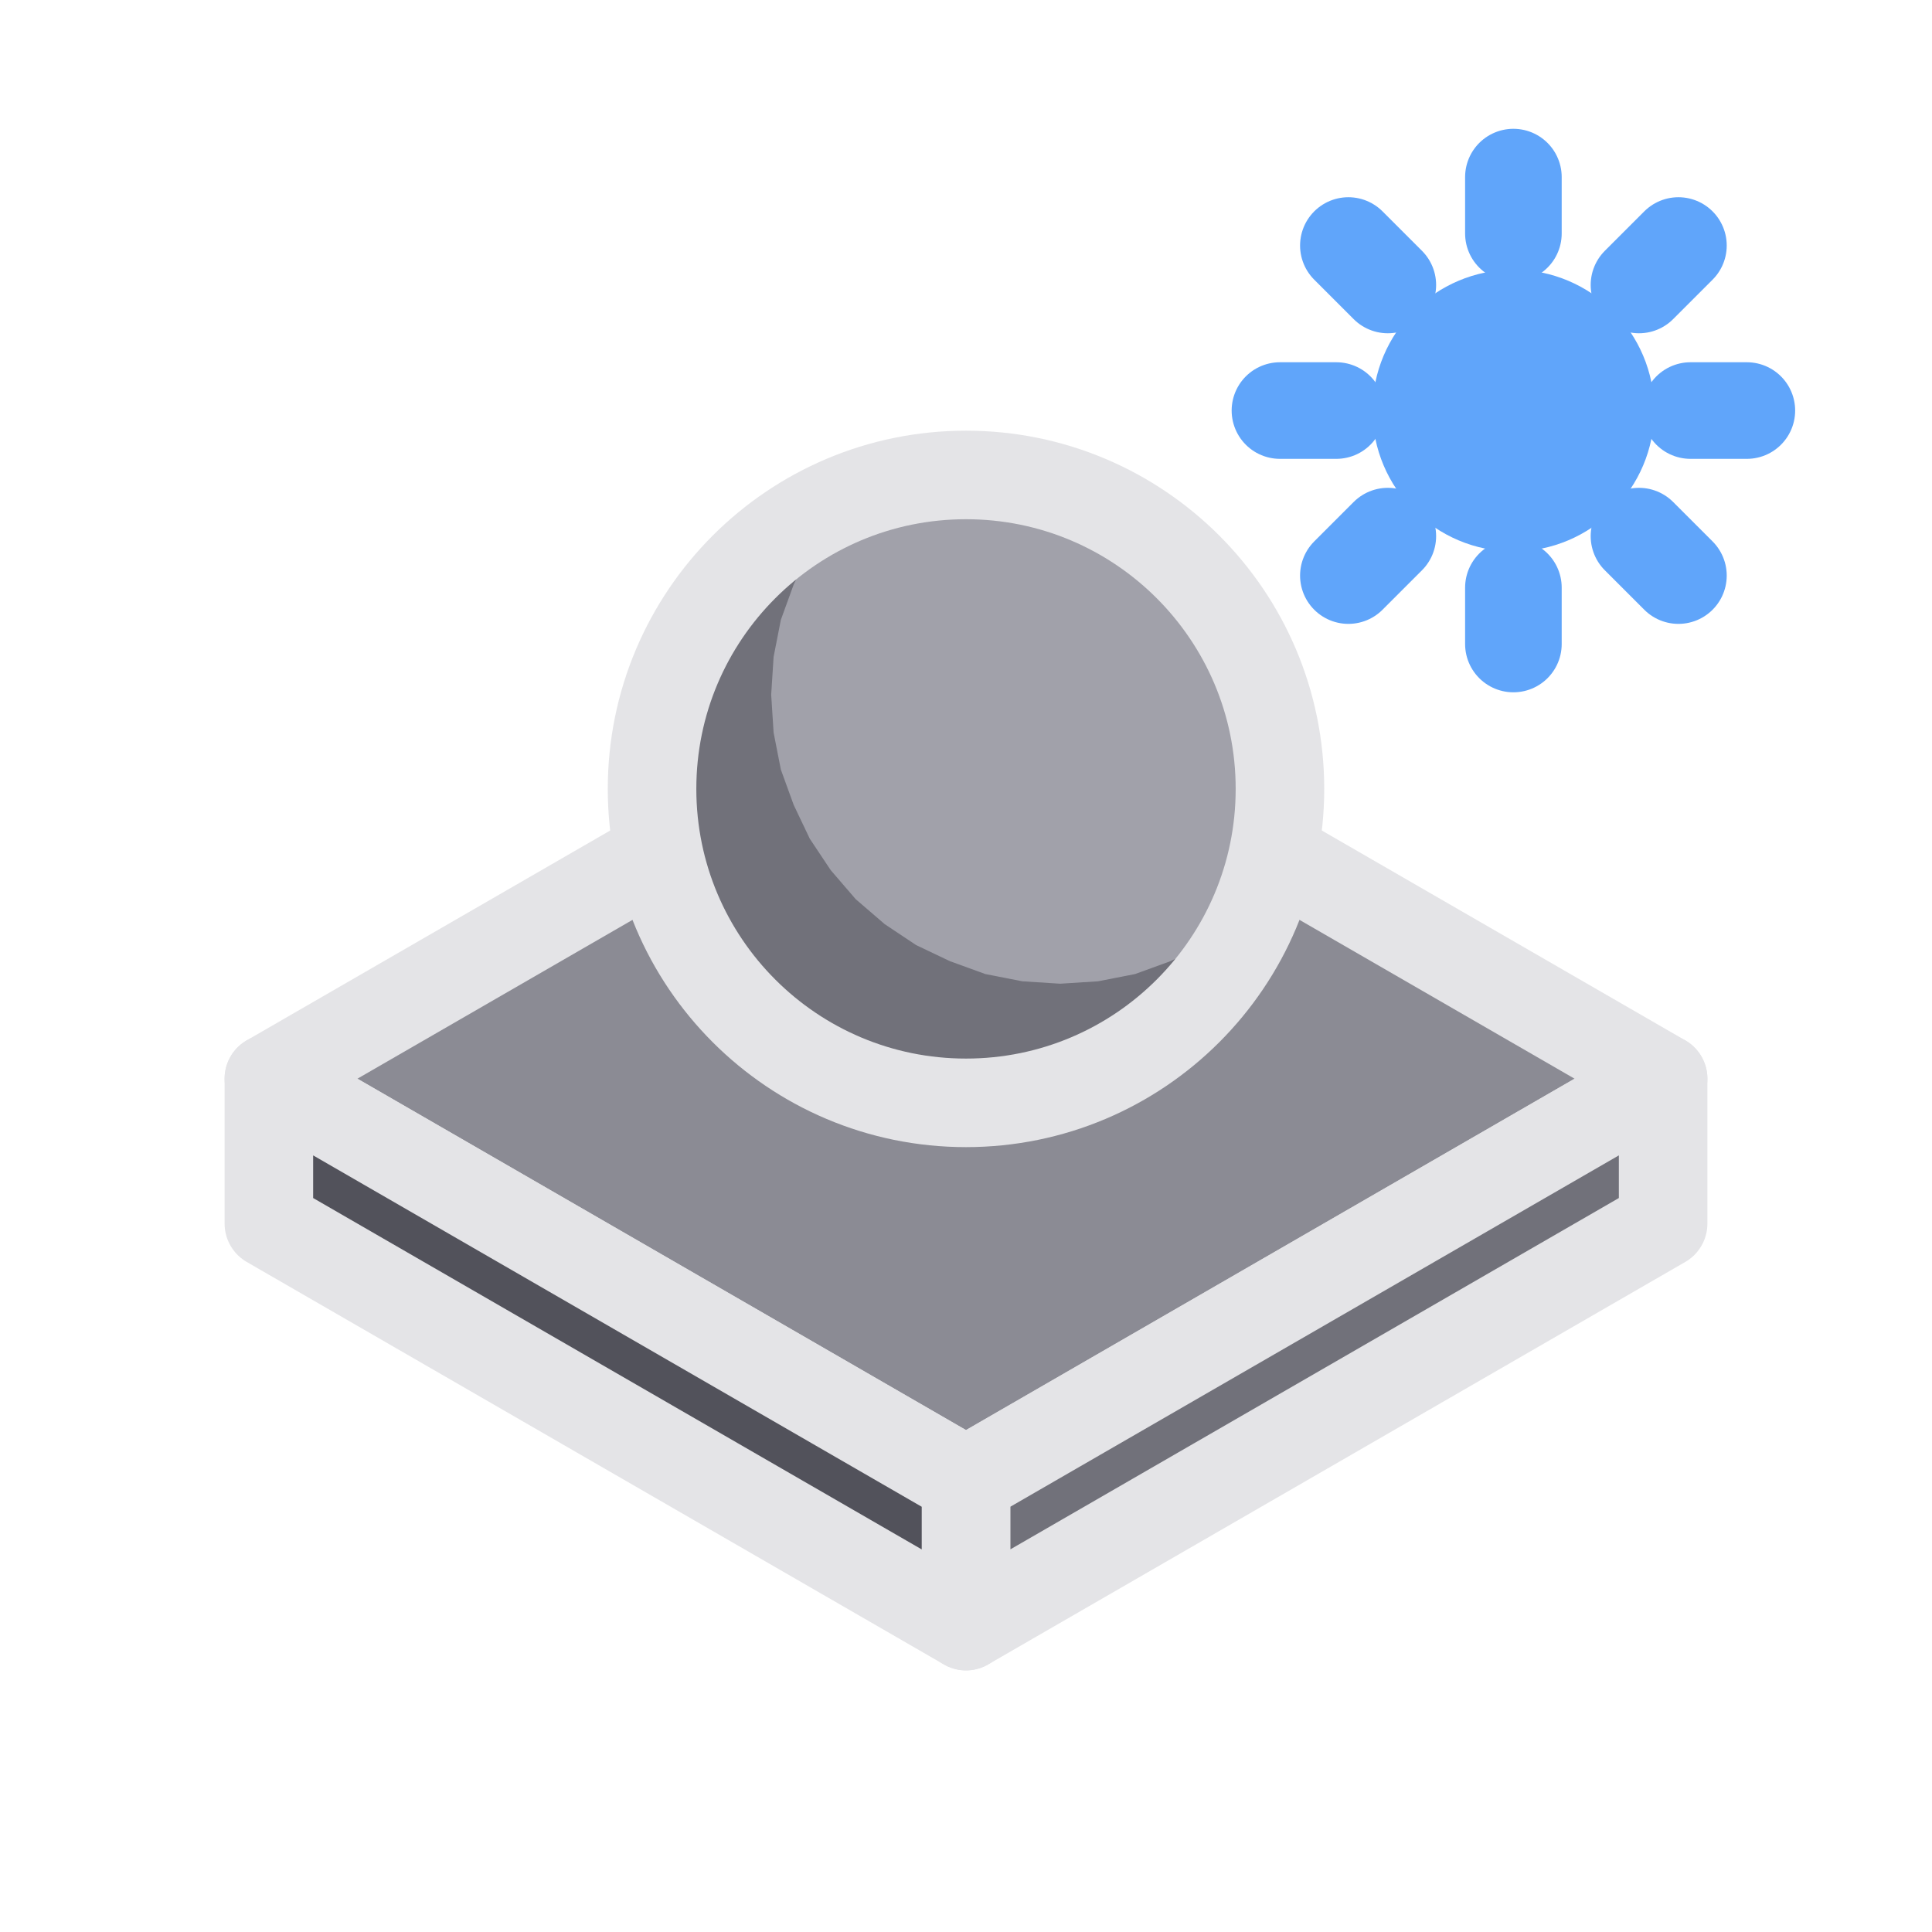
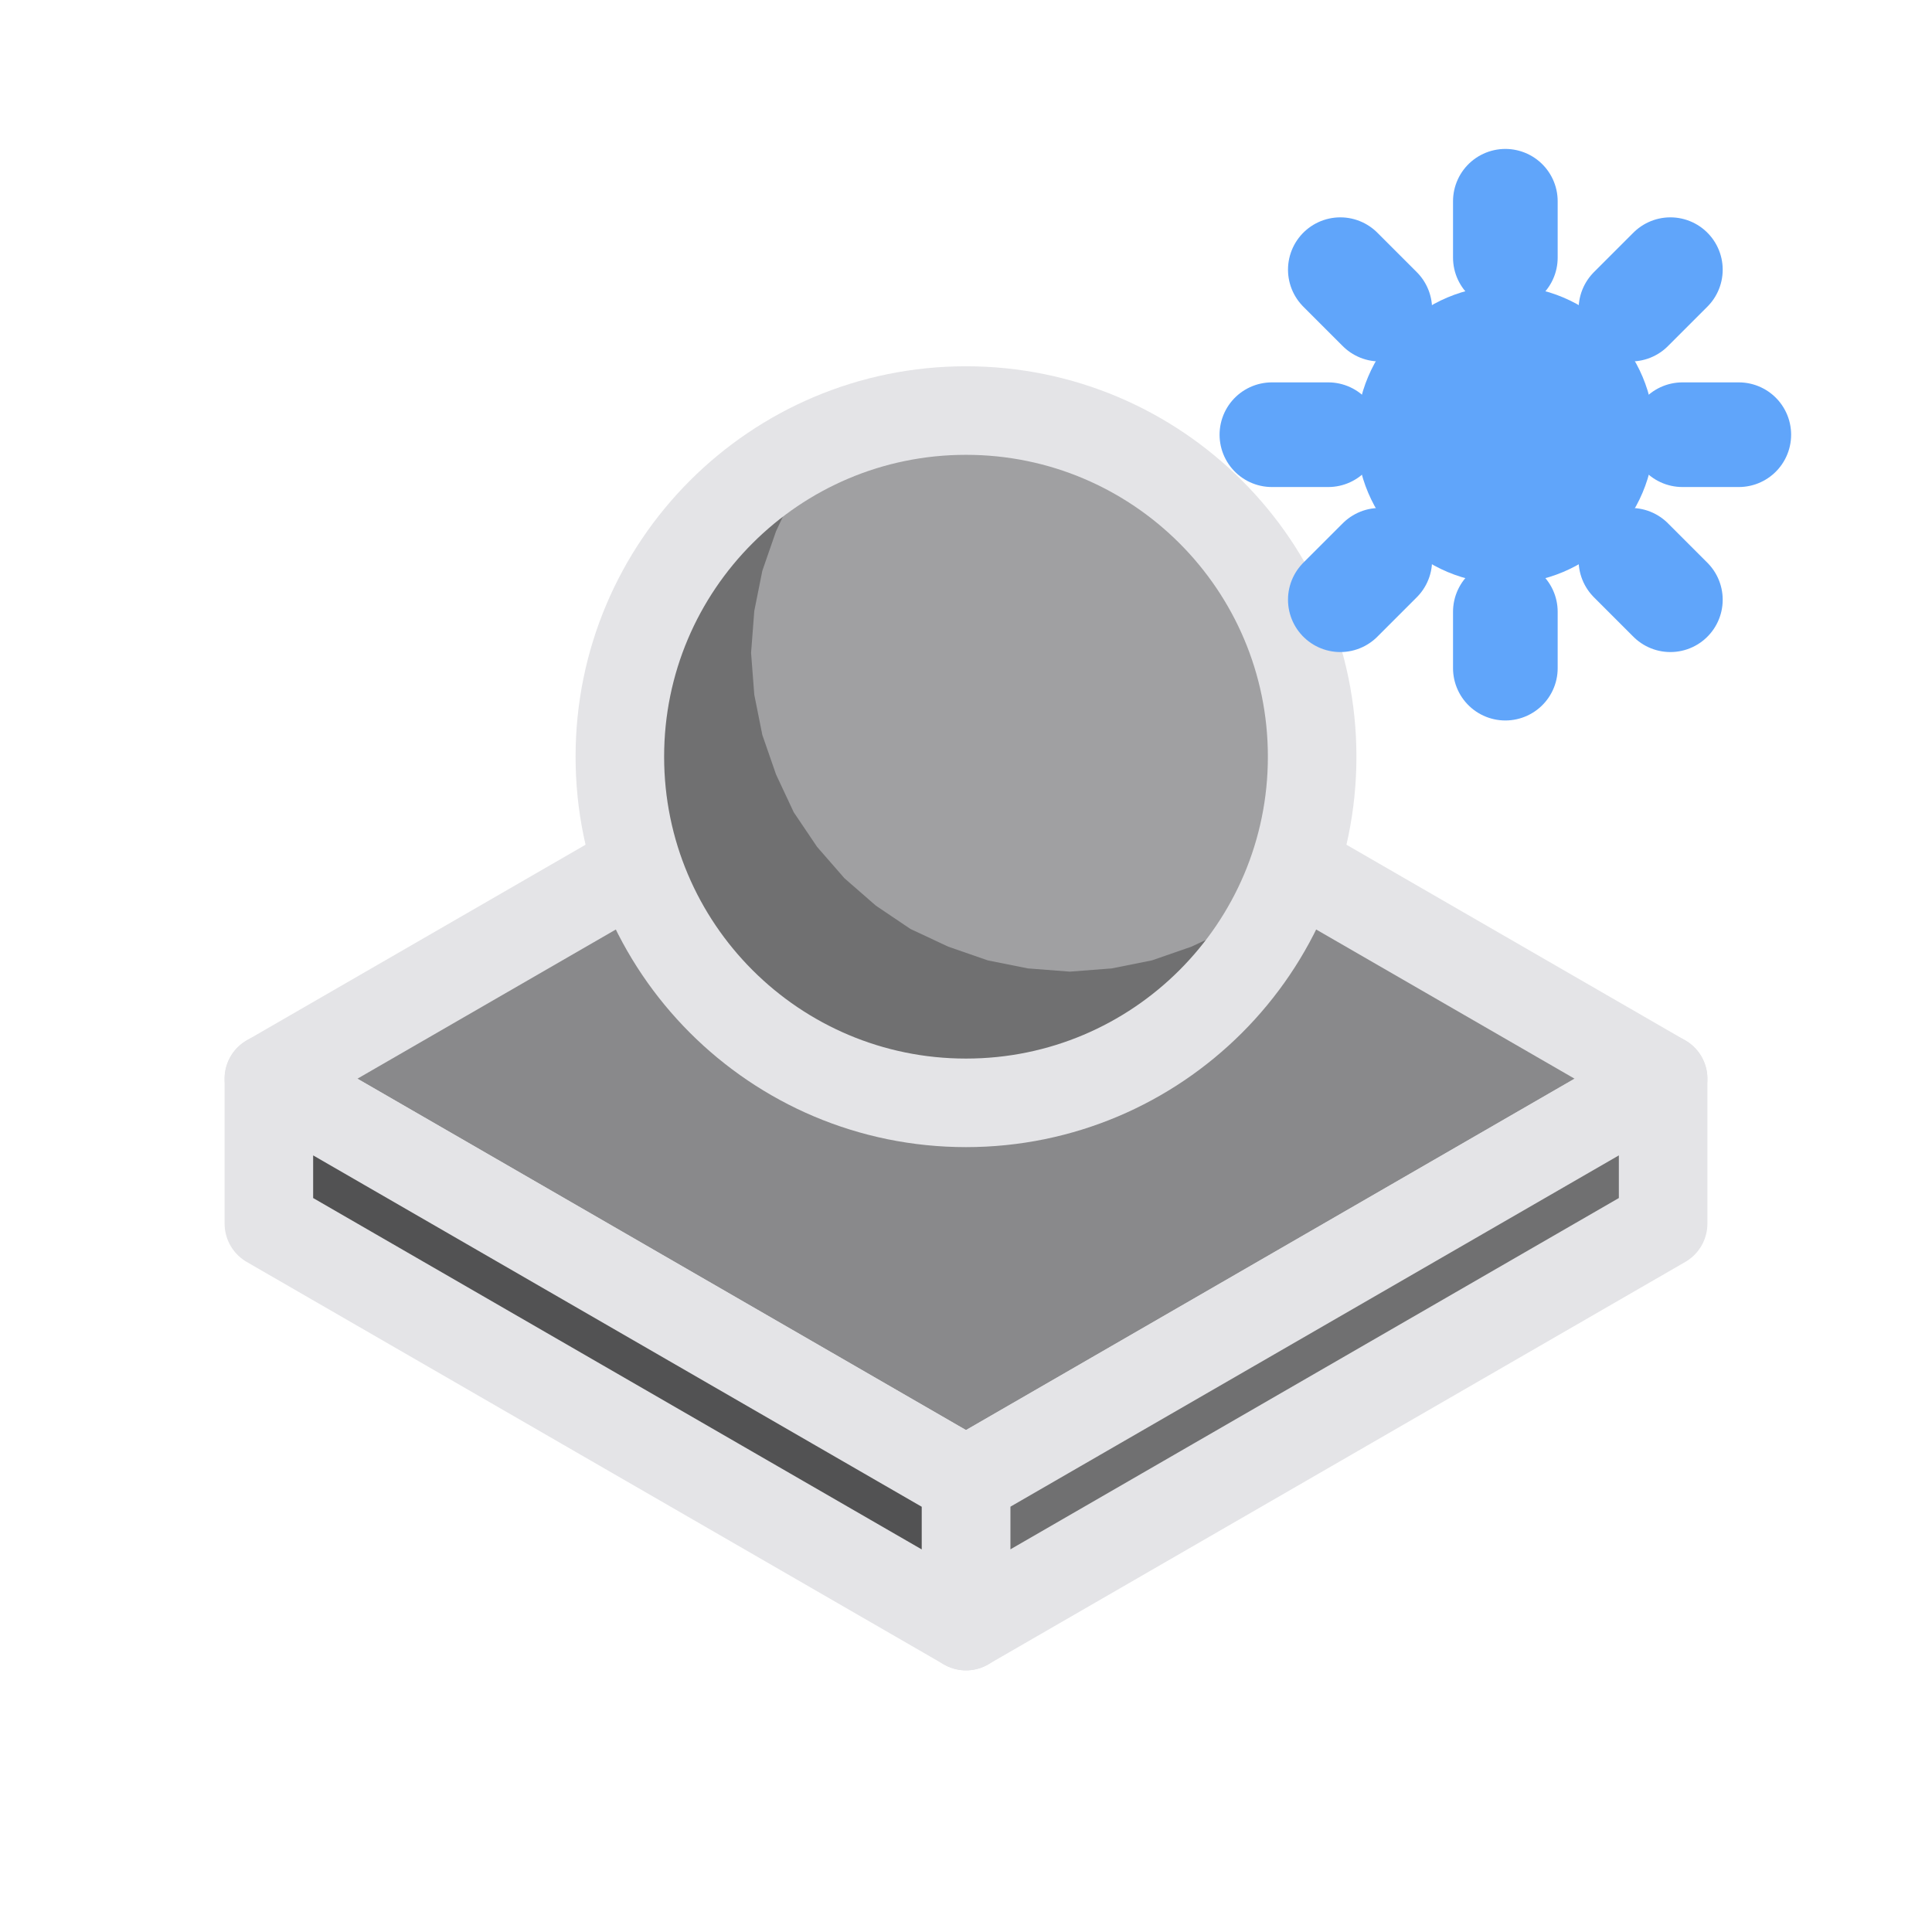
<svg xmlns="http://www.w3.org/2000/svg" viewBox="0 0 24 24" width="24" height="24" fill="none" stroke="#e4e4e7" stroke-width="1.1" stroke-linejoin="round" stroke-linecap="round">
-   <polygon points="12,8.4 20.66,13.4 12,18.4 3.34,13.4" fill="#8b8b94" />
-   <polygon points="20.66,13.4 12,18.4 12,20.2 20.66,15.2" fill="#71717a" />
-   <polygon points="3.34,13.4 12,18.4 12,20.2 3.34,15.2" fill="#52525b" />
-   <circle cx="12" cy="9.8" r="3.9" fill="#71717a" stroke="none" />
-   <polygon points="15.9,9.8 15.87,10.31 15.77,10.81 15.62,11.24 15.35,11.48 14.96,11.74 14.54,11.94 14.1,12.1 13.64,12.19 13.17,12.22 12.7,12.19 12.24,12.1 11.8,11.94 11.38,11.74 10.99,11.48 10.63,11.17 10.32,10.81 10.06,10.42 9.86,10 9.7,9.56 9.61,9.1 9.58,8.63 9.61,8.16 9.7,7.7 9.86,7.26 10.06,6.84 10.32,6.45 10.56,6.18 10.99,6.03 11.49,5.93 12,5.9 12.51,5.93 13.01,6.03 13.49,6.2 13.95,6.42 14.37,6.71 14.76,7.04 15.09,7.43 15.38,7.85 15.6,8.31 15.77,8.79 15.87,9.29" fill="#a1a1aa" stroke="none" />
-   <circle cx="12" cy="9.8" r="3.9" />
-   <circle cx="18.8" cy="5.1" r="1.2" fill="#60a5fa" stroke="#60a5fa" />
-   <line x1="21" y1="5.1" x2="21.7" y2="5.1" stroke="#60a5fa" stroke-width="1.2" />
-   <line x1="20.36" y1="6.66" x2="20.85" y2="7.15" stroke="#60a5fa" stroke-width="1.2" />
-   <line x1="18.8" y1="7.3" x2="18.8" y2="8" stroke="#60a5fa" stroke-width="1.2" />
-   <line x1="17.24" y1="6.66" x2="16.75" y2="7.15" stroke="#60a5fa" stroke-width="1.2" />
-   <line x1="16.6" y1="5.1" x2="15.9" y2="5.1" stroke="#60a5fa" stroke-width="1.2" />
-   <line x1="17.24" y1="3.54" x2="16.75" y2="3.05" stroke="#60a5fa" stroke-width="1.2" />
-   <line x1="18.8" y1="2.9" x2="18.8" y2="2.2" stroke="#60a5fa" stroke-width="1.2" />
-   <line x1="20.36" y1="3.54" x2="20.85" y2="3.05" stroke="#60a5fa" stroke-width="1.2" />
+   <polygon points="12,8.4 20.66,13.4 12,18.4 3.34,13.4" fill="#89898b" />
+   <polygon points="20.66,13.4 12,18.4 12,20.2 20.66,15.2" fill="#707071" />
+   <polygon points="3.34,13.4 12,18.4 12,20.2 3.34,15.2" fill="#525253" />
+   <circle cx="12" cy="9.4" r="4.3" fill="#707071" stroke="none" />
+   <polygon points="16.3,9.4 16.26,9.96 16.15,10.51 15.99,10.99 15.7,11.25 15.27,11.54 14.8,11.76 14.31,11.93 13.81,12.03 13.29,12.07 12.77,12.03 12.27,11.93 11.78,11.76 11.31,11.54 10.88,11.25 10.49,10.91 10.15,10.52 9.86,10.09 9.64,9.62 9.47,9.13 9.37,8.63 9.33,8.11 9.37,7.59 9.47,7.09 9.64,6.6 9.86,6.13 10.15,5.7 10.41,5.41 10.89,5.25 11.44,5.14 12,5.1 12.56,5.14 13.11,5.25 13.65,5.43 14.15,5.68 14.62,5.99 15.04,6.36 15.41,6.78 15.72,7.25 15.97,7.75 16.15,8.29 16.26,8.84" fill="#a0a0a2" stroke="none" />
+   <circle cx="12" cy="9.4" r="4.3" />
+   <circle cx="18.7" cy="5.4" r="1.3" fill="#60a5fa" stroke="#60a5fa" />
+   <line x1="20.9" y1="5.4" x2="21.6" y2="5.4" stroke="#60a5fa" stroke-width="1.3" />
+   <line x1="20.26" y1="6.96" x2="20.75" y2="7.45" stroke="#60a5fa" stroke-width="1.3" />
+   <line x1="18.7" y1="7.6" x2="18.7" y2="8.3" stroke="#60a5fa" stroke-width="1.3" />
+   <line x1="17.14" y1="6.96" x2="16.65" y2="7.45" stroke="#60a5fa" stroke-width="1.3" />
+   <line x1="16.5" y1="5.4" x2="15.8" y2="5.4" stroke="#60a5fa" stroke-width="1.3" />
+   <line x1="17.14" y1="3.84" x2="16.65" y2="3.35" stroke="#60a5fa" stroke-width="1.3" />
+   <line x1="18.7" y1="3.2" x2="18.7" y2="2.5" stroke="#60a5fa" stroke-width="1.3" />
+   <line x1="20.26" y1="3.84" x2="20.75" y2="3.35" stroke="#60a5fa" stroke-width="1.3" />
</svg>
